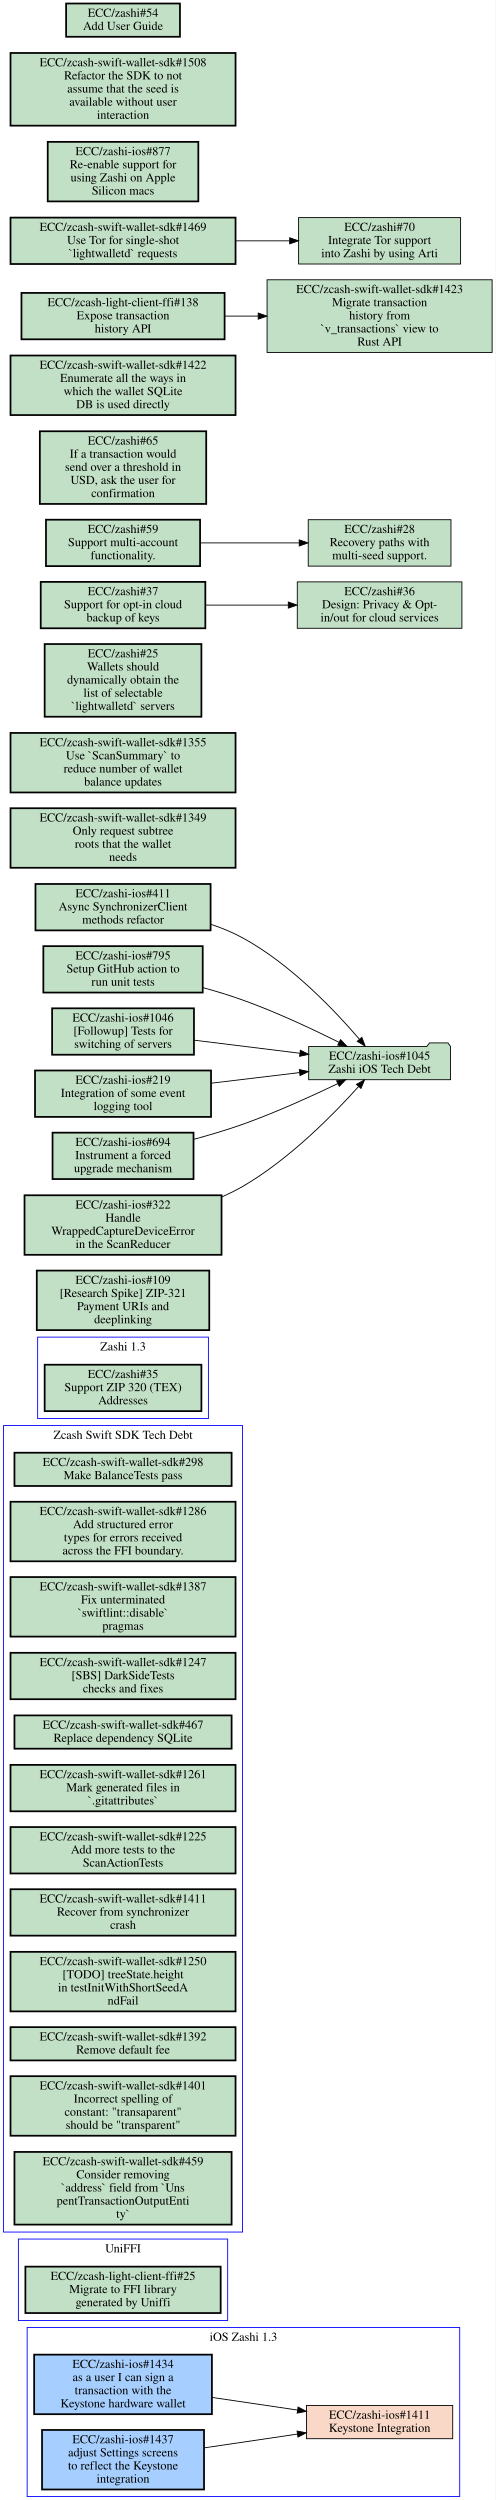
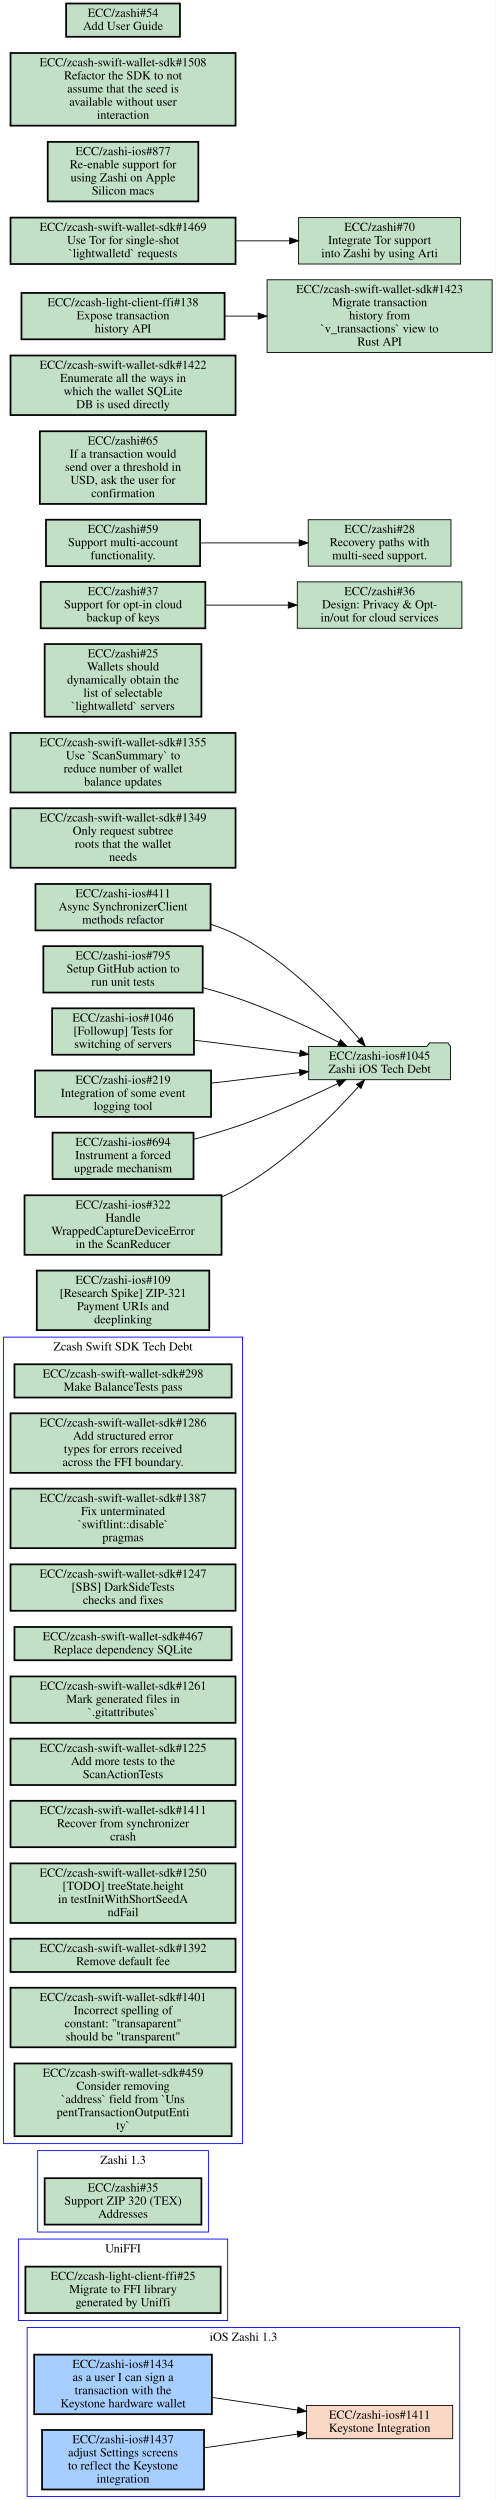
<svg xmlns="http://www.w3.org/2000/svg" xmlns:xlink="http://www.w3.org/1999/xlink" width="566pt" height="2855pt" viewBox="0.00 0.00 566.00 2855.00">
  <g id="graph0" class="graph" transform="scale(1 1) rotate(0) translate(4 2851)">
    <polygon fill="white" stroke="transparent" points="-4,4 -4,-2851 562,-2851 562,4 -4,4" />
    <g id="clust1" class="cluster">
-       <polygon fill="none" stroke="blue" points="0,-302 0,-1223 273,-1223 273,-302 0,-302" />
-       <text text-anchor="middle" x="136.5" y="-1207.8" font-family="Times,serif" font-size="14.00">Zcash Swift SDK Tech Debt</text>
-     </g>
-     <g id="clust2" class="cluster">
      <polygon fill="none" stroke="blue" points="27,0 27,-193 521,-193 521,0 27,0" />
      <text text-anchor="middle" x="274" y="-177.8" font-family="Times,serif" font-size="14.00">iOS Zashi 1.3</text>
    </g>
-     <g id="clust3" class="cluster">
+     <g id="clust2" class="cluster">
      <polygon fill="none" stroke="blue" points="17,-201 17,-294 256,-294 256,-201 17,-201" />
      <text text-anchor="middle" x="136.5" y="-278.8" font-family="Times,serif" font-size="14.00">UniFFI</text>
    </g>
+     <g id="clust3" class="cluster">
+       <polygon fill="none" stroke="blue" points="39,-302 39,-395 234,-395 234,-302 39,-302" />
+       <text text-anchor="middle" x="136.5" y="-379.8" font-family="Times,serif" font-size="14.00">Zashi 1.3</text>
+     </g>
    <g id="clust4" class="cluster">
-       <polygon fill="none" stroke="blue" points="39,-1231 39,-1324 234,-1324 234,-1231 39,-1231" />
-       <text text-anchor="middle" x="136.5" y="-1308.8" font-family="Times,serif" font-size="14.00">Zashi 1.3</text>
-     </g>
-     <g id="node1" class="node open">
+       <polygon fill="none" stroke="blue" points="0,-403 0,-1324 273,-1324 273,-403 0,-403" />
+       <text text-anchor="middle" x="136.5" y="-1308.8" font-family="Times,serif" font-size="14.00">Zcash Swift SDK Tech Debt</text>
+     </g>
+     <g id="node1" class="node closed">
      <g id="a_node1">
-         <a xlink:href="https://github.com/Electric-Coin-Company/zcash-swift-wallet-sdk/issues/298" xlink:title="ECC/zcash-swift-wallet-sdk#298&#10;Make BalanceTests pass" target="_blank">
-           <polygon fill="#c2e0c6" stroke="black" stroke-width="2" points="260.5,-1192 12.5,-1192 12.5,-1154 260.5,-1154 260.5,-1192" />
-           <text text-anchor="middle" x="136.5" y="-1176.8" font-family="Times,serif" font-size="14.00">ECC/zcash-swift-wallet-sdk#298</text>
-           <text text-anchor="middle" x="136.5" y="-1161.8" font-family="Times,serif" font-size="14.00">Make BalanceTests pass</text>
-         </a>
-       </g>
-     </g>
-     <g id="node2" class="node open">
-       <g id="a_node2">
-         <a xlink:href="https://github.com/Electric-Coin-Company/zcash-swift-wallet-sdk/issues/1286" xlink:title="ECC/zcash-swift-wallet-sdk#1286&#10;Add structured error&#10;types for errors received&#10;across the FFI boundary." target="_blank">
-           <polygon fill="#c2e0c6" stroke="black" stroke-width="2" points="265,-1136 8,-1136 8,-1068 265,-1068 265,-1136" />
-           <text text-anchor="middle" x="136.5" y="-1120.8" font-family="Times,serif" font-size="14.00">ECC/zcash-swift-wallet-sdk#1286</text>
-           <text text-anchor="middle" x="136.5" y="-1105.8" font-family="Times,serif" font-size="14.00">Add structured error</text>
-           <text text-anchor="middle" x="136.5" y="-1090.8" font-family="Times,serif" font-size="14.00">types for errors received</text>
-           <text text-anchor="middle" x="136.5" y="-1075.8" font-family="Times,serif" font-size="14.00">across the FFI boundary.</text>
-         </a>
-       </g>
-     </g>
-     <g id="node3" class="node open">
-       <g id="a_node3">
-         <a xlink:href="https://github.com/Electric-Coin-Company/zcash-swift-wallet-sdk/issues/1387" xlink:title="ECC/zcash-swift-wallet-sdk#1387&#10;Fix unterminated&#10;`swiftlint::disable`&#10;pragmas" target="_blank">
-           <polygon fill="#c2e0c6" stroke="black" stroke-width="2" points="265,-1050 8,-1050 8,-982 265,-982 265,-1050" />
-           <text text-anchor="middle" x="136.5" y="-1034.8" font-family="Times,serif" font-size="14.00">ECC/zcash-swift-wallet-sdk#1387</text>
-           <text text-anchor="middle" x="136.5" y="-1019.8" font-family="Times,serif" font-size="14.00">Fix unterminated</text>
-           <text text-anchor="middle" x="136.5" y="-1004.8" font-family="Times,serif" font-size="14.00">`swiftlint::disable`</text>
-           <text text-anchor="middle" x="136.5" y="-989.8" font-family="Times,serif" font-size="14.00">pragmas</text>
-         </a>
-       </g>
-     </g>
-     <g id="node4" class="node open">
-       <g id="a_node4">
-         <a xlink:href="https://github.com/Electric-Coin-Company/zcash-swift-wallet-sdk/issues/1247" xlink:title="ECC/zcash-swift-wallet-sdk#1247&#10;[SBS] DarkSideTests&#10;checks and fixes" target="_blank">
-           <polygon fill="#c2e0c6" stroke="black" stroke-width="2" points="265,-963.5 8,-963.5 8,-910.5 265,-910.5 265,-963.5" />
-           <text text-anchor="middle" x="136.5" y="-948.3" font-family="Times,serif" font-size="14.00">ECC/zcash-swift-wallet-sdk#1247</text>
-           <text text-anchor="middle" x="136.5" y="-933.3" font-family="Times,serif" font-size="14.00">[SBS] DarkSideTests</text>
-           <text text-anchor="middle" x="136.5" y="-918.3" font-family="Times,serif" font-size="14.00">checks and fixes</text>
-         </a>
-       </g>
-     </g>
-     <g id="node5" class="node open">
-       <g id="a_node5">
-         <a xlink:href="https://github.com/Electric-Coin-Company/zcash-swift-wallet-sdk/issues/467" xlink:title="ECC/zcash-swift-wallet-sdk#467&#10;Replace dependency SQLite" target="_blank">
-           <polygon fill="#c2e0c6" stroke="black" stroke-width="2" points="260.5,-892 12.5,-892 12.5,-854 260.5,-854 260.5,-892" />
-           <text text-anchor="middle" x="136.5" y="-876.8" font-family="Times,serif" font-size="14.00">ECC/zcash-swift-wallet-sdk#467</text>
-           <text text-anchor="middle" x="136.5" y="-861.8" font-family="Times,serif" font-size="14.00">Replace dependency SQLite</text>
-         </a>
-       </g>
-     </g>
-     <g id="node6" class="node open">
-       <g id="a_node6">
-         <a xlink:href="https://github.com/Electric-Coin-Company/zcash-swift-wallet-sdk/issues/1261" xlink:title="ECC/zcash-swift-wallet-sdk#1261&#10;Mark generated files in&#10;`.gitattributes`" target="_blank">
-           <polygon fill="#c2e0c6" stroke="black" stroke-width="2" points="265,-835.5 8,-835.5 8,-782.5 265,-782.5 265,-835.5" />
-           <text text-anchor="middle" x="136.5" y="-820.3" font-family="Times,serif" font-size="14.00">ECC/zcash-swift-wallet-sdk#1261</text>
-           <text text-anchor="middle" x="136.5" y="-805.3" font-family="Times,serif" font-size="14.00">Mark generated files in</text>
-           <text text-anchor="middle" x="136.5" y="-790.3" font-family="Times,serif" font-size="14.00">`.gitattributes`</text>
-         </a>
-       </g>
-     </g>
-     <g id="node7" class="node open">
-       <g id="a_node7">
-         <a xlink:href="https://github.com/Electric-Coin-Company/zcash-swift-wallet-sdk/issues/1225" xlink:title="ECC/zcash-swift-wallet-sdk#1225&#10;Add more tests to the&#10;ScanActionTests" target="_blank">
-           <polygon fill="#c2e0c6" stroke="black" stroke-width="2" points="265,-764.5 8,-764.5 8,-711.5 265,-711.5 265,-764.5" />
-           <text text-anchor="middle" x="136.5" y="-749.3" font-family="Times,serif" font-size="14.00">ECC/zcash-swift-wallet-sdk#1225</text>
-           <text text-anchor="middle" x="136.5" y="-734.3" font-family="Times,serif" font-size="14.00">Add more tests to the</text>
-           <text text-anchor="middle" x="136.5" y="-719.3" font-family="Times,serif" font-size="14.00">ScanActionTests</text>
-         </a>
-       </g>
-     </g>
-     <g id="node8" class="node open">
-       <g id="a_node8">
-         <a xlink:href="https://github.com/Electric-Coin-Company/zcash-swift-wallet-sdk/issues/1411" xlink:title="ECC/zcash-swift-wallet-sdk#1411&#10;Recover from synchronizer&#10;crash" target="_blank">
-           <polygon fill="#c2e0c6" stroke="black" stroke-width="2" points="265,-693.5 8,-693.5 8,-640.5 265,-640.5 265,-693.5" />
-           <text text-anchor="middle" x="136.5" y="-678.3" font-family="Times,serif" font-size="14.00">ECC/zcash-swift-wallet-sdk#1411</text>
-           <text text-anchor="middle" x="136.5" y="-663.3" font-family="Times,serif" font-size="14.00">Recover from synchronizer</text>
-           <text text-anchor="middle" x="136.5" y="-648.3" font-family="Times,serif" font-size="14.00">crash</text>
-         </a>
-       </g>
-     </g>
-     <g id="node9" class="node open">
-       <g id="a_node9">
-         <a xlink:href="https://github.com/Electric-Coin-Company/zcash-swift-wallet-sdk/issues/1250" xlink:title="ECC/zcash-swift-wallet-sdk#1250&#10;[TODO] treeState.height&#10;in testInitWithShortSeedA&#10;ndFail" target="_blank">
-           <polygon fill="#c2e0c6" stroke="black" stroke-width="2" points="265,-622 8,-622 8,-554 265,-554 265,-622" />
-           <text text-anchor="middle" x="136.5" y="-606.8" font-family="Times,serif" font-size="14.00">ECC/zcash-swift-wallet-sdk#1250</text>
-           <text text-anchor="middle" x="136.5" y="-591.8" font-family="Times,serif" font-size="14.00">[TODO] treeState.height</text>
-           <text text-anchor="middle" x="136.5" y="-576.8" font-family="Times,serif" font-size="14.00">in testInitWithShortSeedA</text>
-           <text text-anchor="middle" x="136.5" y="-561.8" font-family="Times,serif" font-size="14.00">ndFail</text>
-         </a>
-       </g>
-     </g>
-     <g id="node10" class="node open">
-       <g id="a_node10">
-         <a xlink:href="https://github.com/Electric-Coin-Company/zcash-swift-wallet-sdk/issues/1392" xlink:title="ECC/zcash-swift-wallet-sdk#1392&#10;Remove default fee" target="_blank">
-           <polygon fill="#c2e0c6" stroke="black" stroke-width="2" points="265,-536 8,-536 8,-498 265,-498 265,-536" />
-           <text text-anchor="middle" x="136.5" y="-520.8" font-family="Times,serif" font-size="14.00">ECC/zcash-swift-wallet-sdk#1392</text>
-           <text text-anchor="middle" x="136.5" y="-505.8" font-family="Times,serif" font-size="14.00">Remove default fee</text>
-         </a>
-       </g>
-     </g>
-     <g id="node11" class="node open">
-       <g id="a_node11">
-         <a xlink:href="https://github.com/Electric-Coin-Company/zcash-swift-wallet-sdk/issues/1401" xlink:title="ECC/zcash-swift-wallet-sdk#1401&#10;Incorrect spelling of&#10;constant: &quot;transaparent&quot;&#10;should be &quot;transparent&quot;" target="_blank">
-           <polygon fill="#c2e0c6" stroke="black" stroke-width="2" points="265,-480 8,-480 8,-412 265,-412 265,-480" />
-           <text text-anchor="middle" x="136.5" y="-464.8" font-family="Times,serif" font-size="14.00">ECC/zcash-swift-wallet-sdk#1401</text>
-           <text text-anchor="middle" x="136.5" y="-449.8" font-family="Times,serif" font-size="14.00">Incorrect spelling of</text>
-           <text text-anchor="middle" x="136.5" y="-434.8" font-family="Times,serif" font-size="14.00">constant: "transaparent"</text>
-           <text text-anchor="middle" x="136.5" y="-419.8" font-family="Times,serif" font-size="14.00">should be "transparent"</text>
-         </a>
-       </g>
-     </g>
-     <g id="node12" class="node open">
-       <g id="a_node12">
-         <a xlink:href="https://github.com/Electric-Coin-Company/zcash-swift-wallet-sdk/issues/459" xlink:title="ECC/zcash-swift-wallet-sdk#459&#10;Consider removing&#10;`address` field from `Uns&#10;pentTransactionOutputEnti&#10;ty`" target="_blank">
-           <polygon fill="#c2e0c6" stroke="black" stroke-width="2" points="260.5,-393.5 12.5,-393.5 12.5,-310.5 260.5,-310.5 260.5,-393.5" />
-           <text text-anchor="middle" x="136.5" y="-378.3" font-family="Times,serif" font-size="14.00">ECC/zcash-swift-wallet-sdk#459</text>
-           <text text-anchor="middle" x="136.5" y="-363.3" font-family="Times,serif" font-size="14.00">Consider removing</text>
-           <text text-anchor="middle" x="136.5" y="-348.3" font-family="Times,serif" font-size="14.00">`address` field from `Uns</text>
-           <text text-anchor="middle" x="136.5" y="-333.3" font-family="Times,serif" font-size="14.00">pentTransactionOutputEnti</text>
-           <text text-anchor="middle" x="136.5" y="-318.3" font-family="Times,serif" font-size="14.00">ty`</text>
-         </a>
-       </g>
-     </g>
-     <g id="node13" class="node closed">
-       <g id="a_node13">
        <a xlink:href="https://github.com/Electric-Coin-Company/zashi-ios/issues/1411" xlink:title="ECC/zashi-ios#1411&#10;Keystone Integration" target="_blank">
          <polygon fill="#fad8c7" stroke="black" points="513,-104 346,-104 346,-66 513,-66 513,-104" />
          <text text-anchor="middle" x="429.5" y="-88.8" font-family="Times,serif" font-size="14.00">ECC/zashi-ios#1411</text>
          <text text-anchor="middle" x="429.5" y="-73.8" font-family="Times,serif" font-size="14.00">Keystone Integration</text>
        </a>
      </g>
    </g>
-     <g id="node14" class="node committed">
-       <g id="a_node14">
+     <g id="node2" class="node committed">
+       <g id="a_node2">
        <a xlink:href="https://github.com/Electric-Coin-Company/zashi-ios/issues/1434" xlink:title="ECC/zashi-ios#1434&#10;as a user I can sign a&#10;transaction with the&#10;Keystone hardware wallet" target="_blank">
          <polygon fill="#a6cfff" stroke="black" stroke-width="2" points="238,-162 35,-162 35,-94 238,-94 238,-162" />
          <text text-anchor="middle" x="136.5" y="-146.8" font-family="Times,serif" font-size="14.00">ECC/zashi-ios#1434</text>
          <text text-anchor="middle" x="136.5" y="-131.8" font-family="Times,serif" font-size="14.00">as a user I can sign a</text>
          <text text-anchor="middle" x="136.5" y="-116.8" font-family="Times,serif" font-size="14.00">transaction with the</text>
          <text text-anchor="middle" x="136.5" y="-101.8" font-family="Times,serif" font-size="14.00">Keystone hardware wallet</text>
        </a>
      </g>
    </g>
    <g id="edge1" class="edge">
      <path fill="none" stroke="black" d="M238.05,-113.14C269.78,-108.45 304.66,-103.3 335.81,-98.7" />
      <polygon fill="black" stroke="black" points="336.4,-102.15 345.78,-97.22 335.37,-95.23 336.4,-102.15" />
    </g>
-     <g id="node15" class="node committed">
-       <g id="a_node15">
+     <g id="node3" class="node committed">
+       <g id="a_node3">
        <a xlink:href="https://github.com/Electric-Coin-Company/zashi-ios/issues/1437" xlink:title="ECC/zashi-ios#1437&#10;adjust Settings screens&#10;to reflect the Keystone&#10;integration" target="_blank">
          <polygon fill="#a6cfff" stroke="black" stroke-width="2" points="229,-76 44,-76 44,-8 229,-8 229,-76" />
          <text text-anchor="middle" x="136.5" y="-60.8" font-family="Times,serif" font-size="14.00">ECC/zashi-ios#1437</text>
          <text text-anchor="middle" x="136.5" y="-45.8" font-family="Times,serif" font-size="14.00">adjust Settings screens</text>
          <text text-anchor="middle" x="136.5" y="-30.8" font-family="Times,serif" font-size="14.00">to reflect the Keystone</text>
          <text text-anchor="middle" x="136.5" y="-15.8" font-family="Times,serif" font-size="14.00">integration</text>
        </a>
      </g>
    </g>
    <g id="edge2" class="edge">
      <path fill="none" stroke="black" d="M229.17,-55.55C263.14,-60.56 301.66,-66.26 335.72,-71.29" />
      <polygon fill="black" stroke="black" points="335.27,-74.76 345.67,-72.76 336.29,-67.84 335.27,-74.76" />
    </g>
-     <g id="node16" class="node open">
-       <g id="a_node16">
+     <g id="node4" class="node open">
+       <g id="a_node4">
        <a xlink:href="https://github.com/Electric-Coin-Company/zcash-light-client-ffi/issues/25" xlink:title="ECC/zcash-light-client-ffi#25&#10;Migrate to FFI library&#10;generated by Uniffi" target="_blank">
          <polygon fill="#c2e0c6" stroke="black" stroke-width="2" points="248,-262.5 25,-262.5 25,-209.5 248,-209.5 248,-262.5" />
          <text text-anchor="middle" x="136.5" y="-247.3" font-family="Times,serif" font-size="14.00">ECC/zcash-light-client-ffi#25</text>
          <text text-anchor="middle" x="136.5" y="-232.3" font-family="Times,serif" font-size="14.00">Migrate to FFI library</text>
          <text text-anchor="middle" x="136.5" y="-217.3" font-family="Times,serif" font-size="14.00">generated by Uniffi</text>
        </a>
      </g>
    </g>
+     <g id="node5" class="node open">
+       <g id="a_node5">
+         <a xlink:href="https://github.com/Electric-Coin-Company/zashi/issues/35" xlink:title="ECC/zashi#35&#10;Support ZIP 320 (TEX)&#10;Addresses" target="_blank">
+           <polygon fill="#c2e0c6" stroke="black" stroke-width="2" points="226,-363.5 47,-363.5 47,-310.5 226,-310.5 226,-363.5" />
+           <text text-anchor="middle" x="136.5" y="-348.3" font-family="Times,serif" font-size="14.00">ECC/zashi#35</text>
+           <text text-anchor="middle" x="136.5" y="-333.3" font-family="Times,serif" font-size="14.00">Support ZIP 320 (TEX)</text>
+           <text text-anchor="middle" x="136.5" y="-318.3" font-family="Times,serif" font-size="14.00">Addresses</text>
+         </a>
+       </g>
+     </g>
+     <g id="node6" class="node open">
+       <g id="a_node6">
+         <a xlink:href="https://github.com/Electric-Coin-Company/zcash-swift-wallet-sdk/issues/298" xlink:title="ECC/zcash-swift-wallet-sdk#298&#10;Make BalanceTests pass" target="_blank">
+           <polygon fill="#c2e0c6" stroke="black" stroke-width="2" points="260.5,-1293 12.5,-1293 12.5,-1255 260.5,-1255 260.5,-1293" />
+           <text text-anchor="middle" x="136.5" y="-1277.8" font-family="Times,serif" font-size="14.00">ECC/zcash-swift-wallet-sdk#298</text>
+           <text text-anchor="middle" x="136.5" y="-1262.8" font-family="Times,serif" font-size="14.00">Make BalanceTests pass</text>
+         </a>
+       </g>
+     </g>
+     <g id="node7" class="node open">
+       <g id="a_node7">
+         <a xlink:href="https://github.com/Electric-Coin-Company/zcash-swift-wallet-sdk/issues/1286" xlink:title="ECC/zcash-swift-wallet-sdk#1286&#10;Add structured error&#10;types for errors received&#10;across the FFI boundary." target="_blank">
+           <polygon fill="#c2e0c6" stroke="black" stroke-width="2" points="265,-1237 8,-1237 8,-1169 265,-1169 265,-1237" />
+           <text text-anchor="middle" x="136.5" y="-1221.8" font-family="Times,serif" font-size="14.00">ECC/zcash-swift-wallet-sdk#1286</text>
+           <text text-anchor="middle" x="136.5" y="-1206.8" font-family="Times,serif" font-size="14.00">Add structured error</text>
+           <text text-anchor="middle" x="136.5" y="-1191.8" font-family="Times,serif" font-size="14.00">types for errors received</text>
+           <text text-anchor="middle" x="136.5" y="-1176.8" font-family="Times,serif" font-size="14.00">across the FFI boundary.</text>
+         </a>
+       </g>
+     </g>
+     <g id="node8" class="node open">
+       <g id="a_node8">
+         <a xlink:href="https://github.com/Electric-Coin-Company/zcash-swift-wallet-sdk/issues/1387" xlink:title="ECC/zcash-swift-wallet-sdk#1387&#10;Fix unterminated&#10;`swiftlint::disable`&#10;pragmas" target="_blank">
+           <polygon fill="#c2e0c6" stroke="black" stroke-width="2" points="265,-1151 8,-1151 8,-1083 265,-1083 265,-1151" />
+           <text text-anchor="middle" x="136.5" y="-1135.8" font-family="Times,serif" font-size="14.00">ECC/zcash-swift-wallet-sdk#1387</text>
+           <text text-anchor="middle" x="136.5" y="-1120.8" font-family="Times,serif" font-size="14.00">Fix unterminated</text>
+           <text text-anchor="middle" x="136.5" y="-1105.8" font-family="Times,serif" font-size="14.00">`swiftlint::disable`</text>
+           <text text-anchor="middle" x="136.5" y="-1090.8" font-family="Times,serif" font-size="14.00">pragmas</text>
+         </a>
+       </g>
+     </g>
+     <g id="node9" class="node open">
+       <g id="a_node9">
+         <a xlink:href="https://github.com/Electric-Coin-Company/zcash-swift-wallet-sdk/issues/1247" xlink:title="ECC/zcash-swift-wallet-sdk#1247&#10;[SBS] DarkSideTests&#10;checks and fixes" target="_blank">
+           <polygon fill="#c2e0c6" stroke="black" stroke-width="2" points="265,-1064.5 8,-1064.5 8,-1011.5 265,-1011.5 265,-1064.5" />
+           <text text-anchor="middle" x="136.5" y="-1049.3" font-family="Times,serif" font-size="14.00">ECC/zcash-swift-wallet-sdk#1247</text>
+           <text text-anchor="middle" x="136.5" y="-1034.3" font-family="Times,serif" font-size="14.00">[SBS] DarkSideTests</text>
+           <text text-anchor="middle" x="136.5" y="-1019.3" font-family="Times,serif" font-size="14.00">checks and fixes</text>
+         </a>
+       </g>
+     </g>
+     <g id="node10" class="node open">
+       <g id="a_node10">
+         <a xlink:href="https://github.com/Electric-Coin-Company/zcash-swift-wallet-sdk/issues/467" xlink:title="ECC/zcash-swift-wallet-sdk#467&#10;Replace dependency SQLite" target="_blank">
+           <polygon fill="#c2e0c6" stroke="black" stroke-width="2" points="260.5,-993 12.5,-993 12.5,-955 260.5,-955 260.5,-993" />
+           <text text-anchor="middle" x="136.5" y="-977.8" font-family="Times,serif" font-size="14.00">ECC/zcash-swift-wallet-sdk#467</text>
+           <text text-anchor="middle" x="136.5" y="-962.8" font-family="Times,serif" font-size="14.00">Replace dependency SQLite</text>
+         </a>
+       </g>
+     </g>
+     <g id="node11" class="node open">
+       <g id="a_node11">
+         <a xlink:href="https://github.com/Electric-Coin-Company/zcash-swift-wallet-sdk/issues/1261" xlink:title="ECC/zcash-swift-wallet-sdk#1261&#10;Mark generated files in&#10;`.gitattributes`" target="_blank">
+           <polygon fill="#c2e0c6" stroke="black" stroke-width="2" points="265,-936.5 8,-936.5 8,-883.5 265,-883.5 265,-936.5" />
+           <text text-anchor="middle" x="136.5" y="-921.3" font-family="Times,serif" font-size="14.00">ECC/zcash-swift-wallet-sdk#1261</text>
+           <text text-anchor="middle" x="136.5" y="-906.3" font-family="Times,serif" font-size="14.00">Mark generated files in</text>
+           <text text-anchor="middle" x="136.5" y="-891.3" font-family="Times,serif" font-size="14.00">`.gitattributes`</text>
+         </a>
+       </g>
+     </g>
+     <g id="node12" class="node open">
+       <g id="a_node12">
+         <a xlink:href="https://github.com/Electric-Coin-Company/zcash-swift-wallet-sdk/issues/1225" xlink:title="ECC/zcash-swift-wallet-sdk#1225&#10;Add more tests to the&#10;ScanActionTests" target="_blank">
+           <polygon fill="#c2e0c6" stroke="black" stroke-width="2" points="265,-865.5 8,-865.5 8,-812.5 265,-812.5 265,-865.5" />
+           <text text-anchor="middle" x="136.5" y="-850.3" font-family="Times,serif" font-size="14.00">ECC/zcash-swift-wallet-sdk#1225</text>
+           <text text-anchor="middle" x="136.5" y="-835.3" font-family="Times,serif" font-size="14.00">Add more tests to the</text>
+           <text text-anchor="middle" x="136.5" y="-820.3" font-family="Times,serif" font-size="14.00">ScanActionTests</text>
+         </a>
+       </g>
+     </g>
+     <g id="node13" class="node open">
+       <g id="a_node13">
+         <a xlink:href="https://github.com/Electric-Coin-Company/zcash-swift-wallet-sdk/issues/1411" xlink:title="ECC/zcash-swift-wallet-sdk#1411&#10;Recover from synchronizer&#10;crash" target="_blank">
+           <polygon fill="#c2e0c6" stroke="black" stroke-width="2" points="265,-794.5 8,-794.5 8,-741.5 265,-741.5 265,-794.5" />
+           <text text-anchor="middle" x="136.5" y="-779.3" font-family="Times,serif" font-size="14.00">ECC/zcash-swift-wallet-sdk#1411</text>
+           <text text-anchor="middle" x="136.5" y="-764.3" font-family="Times,serif" font-size="14.00">Recover from synchronizer</text>
+           <text text-anchor="middle" x="136.5" y="-749.3" font-family="Times,serif" font-size="14.00">crash</text>
+         </a>
+       </g>
+     </g>
+     <g id="node14" class="node open">
+       <g id="a_node14">
+         <a xlink:href="https://github.com/Electric-Coin-Company/zcash-swift-wallet-sdk/issues/1250" xlink:title="ECC/zcash-swift-wallet-sdk#1250&#10;[TODO] treeState.height&#10;in testInitWithShortSeedA&#10;ndFail" target="_blank">
+           <polygon fill="#c2e0c6" stroke="black" stroke-width="2" points="265,-723 8,-723 8,-655 265,-655 265,-723" />
+           <text text-anchor="middle" x="136.5" y="-707.8" font-family="Times,serif" font-size="14.00">ECC/zcash-swift-wallet-sdk#1250</text>
+           <text text-anchor="middle" x="136.5" y="-692.8" font-family="Times,serif" font-size="14.00">[TODO] treeState.height</text>
+           <text text-anchor="middle" x="136.5" y="-677.8" font-family="Times,serif" font-size="14.00">in testInitWithShortSeedA</text>
+           <text text-anchor="middle" x="136.5" y="-662.8" font-family="Times,serif" font-size="14.00">ndFail</text>
+         </a>
+       </g>
+     </g>
+     <g id="node15" class="node open">
+       <g id="a_node15">
+         <a xlink:href="https://github.com/Electric-Coin-Company/zcash-swift-wallet-sdk/issues/1392" xlink:title="ECC/zcash-swift-wallet-sdk#1392&#10;Remove default fee" target="_blank">
+           <polygon fill="#c2e0c6" stroke="black" stroke-width="2" points="265,-637 8,-637 8,-599 265,-599 265,-637" />
+           <text text-anchor="middle" x="136.5" y="-621.8" font-family="Times,serif" font-size="14.00">ECC/zcash-swift-wallet-sdk#1392</text>
+           <text text-anchor="middle" x="136.5" y="-606.8" font-family="Times,serif" font-size="14.00">Remove default fee</text>
+         </a>
+       </g>
+     </g>
+     <g id="node16" class="node open">
+       <g id="a_node16">
+         <a xlink:href="https://github.com/Electric-Coin-Company/zcash-swift-wallet-sdk/issues/1401" xlink:title="ECC/zcash-swift-wallet-sdk#1401&#10;Incorrect spelling of&#10;constant: &quot;transaparent&quot;&#10;should be &quot;transparent&quot;" target="_blank">
+           <polygon fill="#c2e0c6" stroke="black" stroke-width="2" points="265,-581 8,-581 8,-513 265,-513 265,-581" />
+           <text text-anchor="middle" x="136.5" y="-565.8" font-family="Times,serif" font-size="14.00">ECC/zcash-swift-wallet-sdk#1401</text>
+           <text text-anchor="middle" x="136.5" y="-550.8" font-family="Times,serif" font-size="14.00">Incorrect spelling of</text>
+           <text text-anchor="middle" x="136.5" y="-535.8" font-family="Times,serif" font-size="14.00">constant: "transaparent"</text>
+           <text text-anchor="middle" x="136.5" y="-520.8" font-family="Times,serif" font-size="14.00">should be "transparent"</text>
+         </a>
+       </g>
+     </g>
    <g id="node17" class="node open">
      <g id="a_node17">
-         <a xlink:href="https://github.com/Electric-Coin-Company/zashi/issues/35" xlink:title="ECC/zashi#35&#10;Support ZIP 320 (TEX)&#10;Addresses" target="_blank">
-           <polygon fill="#c2e0c6" stroke="black" stroke-width="2" points="226,-1292.5 47,-1292.5 47,-1239.5 226,-1239.5 226,-1292.5" />
-           <text text-anchor="middle" x="136.5" y="-1277.3" font-family="Times,serif" font-size="14.00">ECC/zashi#35</text>
-           <text text-anchor="middle" x="136.5" y="-1262.3" font-family="Times,serif" font-size="14.00">Support ZIP 320 (TEX)</text>
-           <text text-anchor="middle" x="136.5" y="-1247.3" font-family="Times,serif" font-size="14.00">Addresses</text>
+         <a xlink:href="https://github.com/Electric-Coin-Company/zcash-swift-wallet-sdk/issues/459" xlink:title="ECC/zcash-swift-wallet-sdk#459&#10;Consider removing&#10;`address` field from `Uns&#10;pentTransactionOutputEnti&#10;ty`" target="_blank">
+           <polygon fill="#c2e0c6" stroke="black" stroke-width="2" points="260.5,-494.5 12.5,-494.5 12.5,-411.5 260.5,-411.5 260.5,-494.5" />
+           <text text-anchor="middle" x="136.5" y="-479.3" font-family="Times,serif" font-size="14.00">ECC/zcash-swift-wallet-sdk#459</text>
+           <text text-anchor="middle" x="136.5" y="-464.3" font-family="Times,serif" font-size="14.00">Consider removing</text>
+           <text text-anchor="middle" x="136.5" y="-449.3" font-family="Times,serif" font-size="14.00">`address` field from `Uns</text>
+           <text text-anchor="middle" x="136.5" y="-434.3" font-family="Times,serif" font-size="14.00">pentTransactionOutputEnti</text>
+           <text text-anchor="middle" x="136.5" y="-419.3" font-family="Times,serif" font-size="14.00">ty`</text>
        </a>
      </g>
    </g>
    <g id="node18" class="node open">
      <g id="a_node18">
        <a xlink:href="https://github.com/Electric-Coin-Company/zashi-ios/issues/109" xlink:title="ECC/zashi-ios#109&#10;[Research Spike] ZIP-321&#10;Payment URIs and&#10;deeplinking" target="_blank">
          <polygon fill="#c2e0c6" stroke="black" stroke-width="2" points="235,-1400 38,-1400 38,-1332 235,-1332 235,-1400" />
          <text text-anchor="middle" x="136.5" y="-1384.8" font-family="Times,serif" font-size="14.00">ECC/zashi-ios#109</text>
          <text text-anchor="middle" x="136.5" y="-1369.8" font-family="Times,serif" font-size="14.00">[Research Spike] ZIP-321</text>
          <text text-anchor="middle" x="136.5" y="-1354.8" font-family="Times,serif" font-size="14.00">Payment URIs and</text>
          <text text-anchor="middle" x="136.5" y="-1339.8" font-family="Times,serif" font-size="14.00">deeplinking</text>
        </a>
      </g>
    </g>
    <g id="node19" class="node open">
      <g id="a_node19">
        <a xlink:href="https://github.com/Electric-Coin-Company/zashi-ios/issues/411" xlink:title="ECC/zashi-ios#411&#10;Async SynchronizerClient&#10;methods refactor" target="_blank">
          <polygon fill="#c2e0c6" stroke="black" stroke-width="2" points="236.5,-1841.5 36.5,-1841.5 36.5,-1788.5 236.5,-1788.5 236.5,-1841.5" />
          <text text-anchor="middle" x="136.5" y="-1826.3" font-family="Times,serif" font-size="14.00">ECC/zashi-ios#411</text>
          <text text-anchor="middle" x="136.5" y="-1811.3" font-family="Times,serif" font-size="14.00">Async SynchronizerClient</text>
          <text text-anchor="middle" x="136.5" y="-1796.3" font-family="Times,serif" font-size="14.00">methods refactor</text>
        </a>
      </g>
    </g>
    <g id="node20" class="node open">
      <g id="a_node20">
        <a xlink:href="https://github.com/Electric-Coin-Company/zashi-ios/issues/1045" xlink:title="ECC/zashi-ios#1045&#10;Zashi iOS Tech Debt" target="_blank">
          <polygon fill="#c2e0c6" stroke="black" points="510.5,-1656 507.5,-1660 486.5,-1660 483.5,-1656 348.5,-1656 348.5,-1618 510.5,-1618 510.5,-1656" />
          <text text-anchor="middle" x="429.5" y="-1640.8" font-family="Times,serif" font-size="14.00">ECC/zashi-ios#1045</text>
          <text text-anchor="middle" x="429.5" y="-1625.8" font-family="Times,serif" font-size="14.00">Zashi iOS Tech Debt</text>
        </a>
      </g>
    </g>
    <g id="edge3" class="edge">
      <path fill="none" stroke="black" d="M236.64,-1795.5C249.25,-1791.3 261.69,-1786.2 273,-1780 327.95,-1750.1 378.7,-1696.6 406.46,-1664.2" />
      <polygon fill="black" stroke="black" points="409.26,-1666.31 413.01,-1656.4 403.9,-1661.81 409.26,-1666.31" />
    </g>
    <g id="node21" class="node open">
      <g id="a_node21">
        <a xlink:href="https://github.com/Electric-Coin-Company/zashi-ios/issues/795" xlink:title="ECC/zashi-ios#795&#10;Setup GitHub action to&#10;run unit tests" target="_blank">
          <polygon fill="#c2e0c6" stroke="black" stroke-width="2" points="227.5,-1770.5 45.5,-1770.5 45.5,-1717.5 227.5,-1717.5 227.5,-1770.5" />
          <text text-anchor="middle" x="136.5" y="-1755.3" font-family="Times,serif" font-size="14.00">ECC/zashi-ios#795</text>
          <text text-anchor="middle" x="136.5" y="-1740.3" font-family="Times,serif" font-size="14.00">Setup GitHub action to</text>
          <text text-anchor="middle" x="136.5" y="-1725.3" font-family="Times,serif" font-size="14.00">run unit tests</text>
        </a>
      </g>
    </g>
    <g id="edge4" class="edge">
      <path fill="none" stroke="black" d="M227.84,-1723.1C243.06,-1718.9 258.59,-1714.2 273,-1709 311.08,-1695.4 352.57,-1675.9 383.1,-1660.7" />
      <polygon fill="black" stroke="black" points="384.86,-1663.73 392.21,-1656.1 381.71,-1657.48 384.86,-1663.73" />
    </g>
    <g id="node22" class="node open">
      <g id="a_node22">
        <a xlink:href="https://github.com/Electric-Coin-Company/zcash-swift-wallet-sdk/issues/1349" xlink:title="ECC/zcash-swift-wallet-sdk#1349&#10;Only request subtree&#10;roots that the wallet&#10;needs" target="_blank">
          <polygon fill="#c2e0c6" stroke="black" stroke-width="2" points="265,-1928 8,-1928 8,-1860 265,-1860 265,-1928" />
          <text text-anchor="middle" x="136.5" y="-1912.8" font-family="Times,serif" font-size="14.00">ECC/zcash-swift-wallet-sdk#1349</text>
          <text text-anchor="middle" x="136.5" y="-1897.8" font-family="Times,serif" font-size="14.00">Only request subtree</text>
          <text text-anchor="middle" x="136.5" y="-1882.8" font-family="Times,serif" font-size="14.00">roots that the wallet</text>
          <text text-anchor="middle" x="136.5" y="-1867.8" font-family="Times,serif" font-size="14.00">needs</text>
        </a>
      </g>
    </g>
    <g id="node23" class="node open">
      <g id="a_node23">
        <a xlink:href="https://github.com/Electric-Coin-Company/zcash-swift-wallet-sdk/issues/1355" xlink:title="ECC/zcash-swift-wallet-sdk#1355&#10;Use `ScanSummary` to&#10;reduce number of wallet&#10;balance updates" target="_blank">
          <polygon fill="#c2e0c6" stroke="black" stroke-width="2" points="265,-2014 8,-2014 8,-1946 265,-1946 265,-2014" />
          <text text-anchor="middle" x="136.5" y="-1998.8" font-family="Times,serif" font-size="14.00">ECC/zcash-swift-wallet-sdk#1355</text>
          <text text-anchor="middle" x="136.5" y="-1983.8" font-family="Times,serif" font-size="14.00">Use `ScanSummary` to</text>
          <text text-anchor="middle" x="136.5" y="-1968.8" font-family="Times,serif" font-size="14.00">reduce number of wallet</text>
          <text text-anchor="middle" x="136.5" y="-1953.8" font-family="Times,serif" font-size="14.00">balance updates</text>
        </a>
      </g>
    </g>
    <g id="node24" class="node open">
      <g id="a_node24">
        <a xlink:href="https://github.com/Electric-Coin-Company/zashi-ios/issues/1046" xlink:title="ECC/zashi-ios#1046&#10;[Followup] Tests for&#10;switching of servers" target="_blank">
          <polygon fill="#c2e0c6" stroke="black" stroke-width="2" points="217.5,-1699.5 55.5,-1699.5 55.5,-1646.5 217.5,-1646.5 217.5,-1699.5" />
          <text text-anchor="middle" x="136.5" y="-1684.3" font-family="Times,serif" font-size="14.00">ECC/zashi-ios#1046</text>
          <text text-anchor="middle" x="136.5" y="-1669.3" font-family="Times,serif" font-size="14.00">[Followup] Tests for</text>
          <text text-anchor="middle" x="136.5" y="-1654.3" font-family="Times,serif" font-size="14.00">switching of servers</text>
        </a>
      </g>
    </g>
    <g id="edge5" class="edge">
      <path fill="none" stroke="black" d="M217.79,-1663.1C255.16,-1658.4 299.77,-1652.9 338.3,-1648.2" />
      <polygon fill="black" stroke="black" points="338.99,-1651.64 348.47,-1646.9 338.11,-1644.7 338.99,-1651.64" />
    </g>
    <g id="node25" class="node open">
      <g id="a_node25">
        <a xlink:href="https://github.com/Electric-Coin-Company/zashi/issues/25" xlink:title="ECC/zashi#25&#10;Wallets should&#10;dynamically obtain the&#10;list of selectable&#10;`lightwalletd` servers" target="_blank">
          <polygon fill="#c2e0c6" stroke="black" stroke-width="2" points="226,-2115.5 47,-2115.5 47,-2032.5 226,-2032.5 226,-2115.5" />
          <text text-anchor="middle" x="136.5" y="-2100.3" font-family="Times,serif" font-size="14.00">ECC/zashi#25</text>
          <text text-anchor="middle" x="136.5" y="-2085.3" font-family="Times,serif" font-size="14.00">Wallets should</text>
          <text text-anchor="middle" x="136.5" y="-2070.3" font-family="Times,serif" font-size="14.00">dynamically obtain the</text>
          <text text-anchor="middle" x="136.5" y="-2055.3" font-family="Times,serif" font-size="14.00">list of selectable</text>
          <text text-anchor="middle" x="136.5" y="-2040.3" font-family="Times,serif" font-size="14.00">`lightwalletd` servers</text>
        </a>
      </g>
    </g>
    <g id="node26" class="node open">
      <g id="a_node26">
        <a xlink:href="https://github.com/Electric-Coin-Company/zashi/issues/37" xlink:title="ECC/zashi#37&#10;Support for opt-in cloud&#10;backup of keys" target="_blank">
          <polygon fill="#c2e0c6" stroke="black" stroke-width="2" points="230.5,-2186.5 42.5,-2186.5 42.5,-2133.5 230.5,-2133.5 230.5,-2186.5" />
          <text text-anchor="middle" x="136.5" y="-2171.3" font-family="Times,serif" font-size="14.00">ECC/zashi#37</text>
          <text text-anchor="middle" x="136.5" y="-2156.3" font-family="Times,serif" font-size="14.00">Support for opt-in cloud</text>
          <text text-anchor="middle" x="136.5" y="-2141.3" font-family="Times,serif" font-size="14.00">backup of keys</text>
        </a>
      </g>
    </g>
    <g id="node27" class="node open">
      <g id="a_node27">
        <a xlink:href="https://github.com/Electric-Coin-Company/zashi/issues/36" xlink:title="ECC/zashi#36&#10;Design: Privacy &amp; Opt-&#10;in/out for cloud services" target="_blank">
          <polygon fill="#c2e0c6" stroke="black" points="523.5,-2186.5 335.5,-2186.5 335.5,-2133.5 523.5,-2133.5 523.5,-2186.5" />
          <text text-anchor="middle" x="429.5" y="-2171.3" font-family="Times,serif" font-size="14.00">ECC/zashi#36</text>
          <text text-anchor="middle" x="429.5" y="-2156.3" font-family="Times,serif" font-size="14.00">Design: Privacy &amp; Opt-</text>
          <text text-anchor="middle" x="429.5" y="-2141.3" font-family="Times,serif" font-size="14.00">in/out for cloud services</text>
        </a>
      </g>
    </g>
    <g id="edge6" class="edge">
      <path fill="none" stroke="black" d="M230.77,-2160C260.8,-2160 294.24,-2160 324.95,-2160" />
      <polygon fill="black" stroke="black" points="325.25,-2163.5 335.25,-2160 325.25,-2156.5 325.25,-2163.5" />
    </g>
    <g id="node28" class="node open">
      <g id="a_node28">
        <a xlink:href="https://github.com/Electric-Coin-Company/zashi-ios/issues/219" xlink:title="ECC/zashi-ios#219&#10;Integration of some event&#10;logging tool" target="_blank">
          <polygon fill="#c2e0c6" stroke="black" stroke-width="2" points="237,-1628.5 36,-1628.5 36,-1575.5 237,-1575.5 237,-1628.5" />
          <text text-anchor="middle" x="136.5" y="-1613.3" font-family="Times,serif" font-size="14.00">ECC/zashi-ios#219</text>
          <text text-anchor="middle" x="136.5" y="-1598.3" font-family="Times,serif" font-size="14.00">Integration of some event</text>
          <text text-anchor="middle" x="136.5" y="-1583.3" font-family="Times,serif" font-size="14.00">logging tool</text>
        </a>
      </g>
    </g>
    <g id="edge7" class="edge">
      <path fill="none" stroke="black" d="M237.24,-1614C269.9,-1617.9 305.99,-1622.3 337.93,-1626.1" />
      <polygon fill="black" stroke="black" points="337.81,-1629.61 348.15,-1627.3 338.63,-1622.66 337.81,-1629.61" />
    </g>
    <g id="node29" class="node open">
      <g id="a_node29">
        <a xlink:href="https://github.com/Electric-Coin-Company/zashi-ios/issues/694" xlink:title="ECC/zashi-ios#694&#10;Instrument a forced&#10;upgrade mechanism" target="_blank">
          <polygon fill="#c2e0c6" stroke="black" stroke-width="2" points="217,-1557.5 56,-1557.5 56,-1504.5 217,-1504.5 217,-1557.5" />
          <text text-anchor="middle" x="136.5" y="-1542.3" font-family="Times,serif" font-size="14.00">ECC/zashi-ios#694</text>
          <text text-anchor="middle" x="136.5" y="-1527.3" font-family="Times,serif" font-size="14.00">Instrument a forced</text>
          <text text-anchor="middle" x="136.5" y="-1512.3" font-family="Times,serif" font-size="14.00">upgrade mechanism</text>
        </a>
      </g>
    </g>
    <g id="edge8" class="edge">
      <path fill="none" stroke="black" d="M217.34,-1549.9C235.79,-1554.9 255.22,-1560.7 273,-1567 310.42,-1580.3 351.31,-1598.9 381.77,-1613.5" />
      <polygon fill="black" stroke="black" points="380.35,-1616.7 390.87,-1618 383.46,-1610.43 380.35,-1616.7" />
    </g>
    <g id="node30" class="node open">
      <g id="a_node30">
        <a xlink:href="https://github.com/Electric-Coin-Company/zashi-ios/issues/322" xlink:title="ECC/zashi-ios#322&#10;Handle&#10;WrappedCaptureDeviceError&#10;in the ScanReducer" target="_blank">
          <polygon fill="#c2e0c6" stroke="black" stroke-width="2" points="249,-1486 24,-1486 24,-1418 249,-1418 249,-1486" />
          <text text-anchor="middle" x="136.5" y="-1470.8" font-family="Times,serif" font-size="14.00">ECC/zashi-ios#322</text>
          <text text-anchor="middle" x="136.5" y="-1455.8" font-family="Times,serif" font-size="14.00">Handle</text>
          <text text-anchor="middle" x="136.5" y="-1440.8" font-family="Times,serif" font-size="14.00">WrappedCaptureDeviceError</text>
          <text text-anchor="middle" x="136.5" y="-1425.8" font-family="Times,serif" font-size="14.00">in the ScanReducer</text>
        </a>
      </g>
    </g>
    <g id="edge9" class="edge">
      <path fill="none" stroke="black" d="M249.35,-1484.1C257.54,-1487.7 265.51,-1491.7 273,-1496 326.48,-1527 377.36,-1578.8 405.6,-1610.3" />
      <polygon fill="black" stroke="black" points="403.02,-1612.67 412.29,-1617.8 408.25,-1608.01 403.02,-1612.67" />
    </g>
    <g id="node31" class="node open">
      <g id="a_node31">
        <a xlink:href="https://github.com/Electric-Coin-Company/zashi/issues/59" xlink:title="ECC/zashi#59&#10;Support multi-account&#10;functionality." target="_blank">
          <polygon fill="#c2e0c6" stroke="black" stroke-width="2" points="224.5,-2257.5 48.5,-2257.5 48.5,-2204.5 224.5,-2204.5 224.5,-2257.5" />
          <text text-anchor="middle" x="136.5" y="-2242.3" font-family="Times,serif" font-size="14.00">ECC/zashi#59</text>
          <text text-anchor="middle" x="136.5" y="-2227.3" font-family="Times,serif" font-size="14.00">Support multi-account</text>
          <text text-anchor="middle" x="136.5" y="-2212.3" font-family="Times,serif" font-size="14.00">functionality.</text>
        </a>
      </g>
    </g>
    <g id="node32" class="node open">
      <g id="a_node32">
        <a xlink:href="https://github.com/Electric-Coin-Company/zashi/issues/28" xlink:title="ECC/zashi#28&#10;Recovery paths with&#10;multi-seed support." target="_blank">
          <polygon fill="#c2e0c6" stroke="black" points="511,-2257.5 348,-2257.5 348,-2204.5 511,-2204.5 511,-2257.5" />
          <text text-anchor="middle" x="429.5" y="-2242.3" font-family="Times,serif" font-size="14.00">ECC/zashi#28</text>
          <text text-anchor="middle" x="429.5" y="-2227.3" font-family="Times,serif" font-size="14.00">Recovery paths with</text>
          <text text-anchor="middle" x="429.5" y="-2212.3" font-family="Times,serif" font-size="14.00">multi-seed support.</text>
        </a>
      </g>
    </g>
    <g id="edge10" class="edge">
      <path fill="none" stroke="black" d="M224.81,-2231C260.46,-2231 301.7,-2231 337.71,-2231" />
      <polygon fill="black" stroke="black" points="337.72,-2234.5 347.72,-2231 337.72,-2227.5 337.72,-2234.5" />
    </g>
    <g id="node33" class="node open">
      <g id="a_node33">
        <a xlink:href="https://github.com/Electric-Coin-Company/zashi/issues/65" xlink:title="ECC/zashi#65&#10;If a transaction would&#10;send over a threshold in&#10;USD, ask the user for&#10;confirmation" target="_blank">
          <polygon fill="#c2e0c6" stroke="black" stroke-width="2" points="231.5,-2358.5 41.5,-2358.5 41.5,-2275.5 231.5,-2275.5 231.5,-2358.5" />
          <text text-anchor="middle" x="136.5" y="-2343.3" font-family="Times,serif" font-size="14.00">ECC/zashi#65</text>
          <text text-anchor="middle" x="136.5" y="-2328.3" font-family="Times,serif" font-size="14.00">If a transaction would</text>
          <text text-anchor="middle" x="136.5" y="-2313.3" font-family="Times,serif" font-size="14.00">send over a threshold in</text>
          <text text-anchor="middle" x="136.5" y="-2298.3" font-family="Times,serif" font-size="14.00">USD, ask the user for</text>
          <text text-anchor="middle" x="136.5" y="-2283.3" font-family="Times,serif" font-size="14.00">confirmation</text>
        </a>
      </g>
    </g>
    <g id="node34" class="node open">
      <g id="a_node34">
        <a xlink:href="https://github.com/Electric-Coin-Company/zcash-swift-wallet-sdk/issues/1422" xlink:title="ECC/zcash-swift-wallet-sdk#1422&#10;Enumerate all the ways in&#10;which the wallet SQLite&#10;DB is used directly" target="_blank">
          <polygon fill="#c2e0c6" stroke="black" stroke-width="2" points="265,-2445 8,-2445 8,-2377 265,-2377 265,-2445" />
          <text text-anchor="middle" x="136.5" y="-2429.8" font-family="Times,serif" font-size="14.00">ECC/zcash-swift-wallet-sdk#1422</text>
          <text text-anchor="middle" x="136.5" y="-2414.8" font-family="Times,serif" font-size="14.00">Enumerate all the ways in</text>
          <text text-anchor="middle" x="136.5" y="-2399.8" font-family="Times,serif" font-size="14.00">which the wallet SQLite</text>
          <text text-anchor="middle" x="136.5" y="-2384.8" font-family="Times,serif" font-size="14.00">DB is used directly</text>
        </a>
      </g>
    </g>
    <g id="node35" class="node open">
      <g id="a_node35">
        <a xlink:href="https://github.com/Electric-Coin-Company/zcash-light-client-ffi/issues/138" xlink:title="ECC/zcash-light-client-ffi#138&#10;Expose transaction&#10;history API" target="_blank">
          <polygon fill="#c2e0c6" stroke="black" stroke-width="2" points="252.5,-2516.5 20.5,-2516.5 20.5,-2463.5 252.5,-2463.5 252.5,-2516.5" />
          <text text-anchor="middle" x="136.5" y="-2501.3" font-family="Times,serif" font-size="14.00">ECC/zcash-light-client-ffi#138</text>
          <text text-anchor="middle" x="136.5" y="-2486.3" font-family="Times,serif" font-size="14.00">Expose transaction</text>
          <text text-anchor="middle" x="136.5" y="-2471.3" font-family="Times,serif" font-size="14.00">history API</text>
        </a>
      </g>
    </g>
    <g id="node36" class="node open">
      <g id="a_node36">
        <a xlink:href="https://github.com/Electric-Coin-Company/zcash-swift-wallet-sdk/issues/1423" xlink:title="ECC/zcash-swift-wallet-sdk#1423&#10;Migrate transaction&#10;history from&#10;`v_transactions` view to&#10;Rust API" target="_blank">
          <polygon fill="#c2e0c6" stroke="black" points="558,-2531.5 301,-2531.5 301,-2448.5 558,-2448.5 558,-2531.5" />
          <text text-anchor="middle" x="429.5" y="-2516.3" font-family="Times,serif" font-size="14.00">ECC/zcash-swift-wallet-sdk#1423</text>
          <text text-anchor="middle" x="429.5" y="-2501.3" font-family="Times,serif" font-size="14.00">Migrate transaction</text>
          <text text-anchor="middle" x="429.5" y="-2486.3" font-family="Times,serif" font-size="14.00">history from</text>
          <text text-anchor="middle" x="429.5" y="-2471.3" font-family="Times,serif" font-size="14.00">`v_transactions` view to</text>
          <text text-anchor="middle" x="429.5" y="-2456.3" font-family="Times,serif" font-size="14.00">Rust API</text>
        </a>
      </g>
    </g>
    <g id="edge11" class="edge">
      <path fill="none" stroke="black" d="M252.51,-2490C265.05,-2490 277.9,-2490 290.67,-2490" />
      <polygon fill="black" stroke="black" points="290.89,-2493.5 300.89,-2490 290.89,-2486.5 290.89,-2493.5" />
    </g>
    <g id="node37" class="node open">
      <g id="a_node37">
        <a xlink:href="https://github.com/Electric-Coin-Company/zashi/issues/70" xlink:title="ECC/zashi#70&#10;Integrate Tor support&#10;into Zashi by using Arti" target="_blank">
          <polygon fill="#c2e0c6" stroke="black" points="522,-2602.5 337,-2602.5 337,-2549.5 522,-2549.5 522,-2602.5" />
          <text text-anchor="middle" x="429.5" y="-2587.3" font-family="Times,serif" font-size="14.00">ECC/zashi#70</text>
          <text text-anchor="middle" x="429.5" y="-2572.3" font-family="Times,serif" font-size="14.00">Integrate Tor support</text>
          <text text-anchor="middle" x="429.5" y="-2557.3" font-family="Times,serif" font-size="14.00">into Zashi by using Arti</text>
        </a>
      </g>
    </g>
    <g id="node38" class="node open">
      <g id="a_node38">
        <a xlink:href="https://github.com/Electric-Coin-Company/zcash-swift-wallet-sdk/issues/1469" xlink:title="ECC/zcash-swift-wallet-sdk#1469&#10;Use Tor for single-shot&#10;`lightwalletd` requests" target="_blank">
          <polygon fill="#c2e0c6" stroke="black" stroke-width="2" points="265,-2602.5 8,-2602.5 8,-2549.5 265,-2549.5 265,-2602.5" />
          <text text-anchor="middle" x="136.5" y="-2587.3" font-family="Times,serif" font-size="14.00">ECC/zcash-swift-wallet-sdk#1469</text>
          <text text-anchor="middle" x="136.5" y="-2572.3" font-family="Times,serif" font-size="14.00">Use Tor for single-shot</text>
          <text text-anchor="middle" x="136.5" y="-2557.3" font-family="Times,serif" font-size="14.00">`lightwalletd` requests</text>
        </a>
      </g>
    </g>
    <g id="edge12" class="edge">
      <path fill="none" stroke="black" d="M265.14,-2576C285.68,-2576 306.71,-2576 326.55,-2576" />
      <polygon fill="black" stroke="black" points="326.81,-2579.5 336.81,-2576 326.81,-2572.5 326.81,-2579.5" />
    </g>
    <g id="node39" class="node open">
      <g id="a_node39">
        <a xlink:href="https://github.com/Electric-Coin-Company/zashi-ios/issues/877" xlink:title="ECC/zashi-ios#877&#10;Re-enable support for&#10;using Zashi on Apple&#10;Silicon macs" target="_blank">
          <polygon fill="#c2e0c6" stroke="black" stroke-width="2" points="222.5,-2689 50.5,-2689 50.5,-2621 222.5,-2621 222.5,-2689" />
          <text text-anchor="middle" x="136.5" y="-2673.8" font-family="Times,serif" font-size="14.00">ECC/zashi-ios#877</text>
          <text text-anchor="middle" x="136.5" y="-2658.8" font-family="Times,serif" font-size="14.00">Re-enable support for</text>
          <text text-anchor="middle" x="136.5" y="-2643.8" font-family="Times,serif" font-size="14.00">using Zashi on Apple</text>
          <text text-anchor="middle" x="136.5" y="-2628.8" font-family="Times,serif" font-size="14.00">Silicon macs</text>
        </a>
      </g>
    </g>
    <g id="node40" class="node open">
      <g id="a_node40">
        <a xlink:href="https://github.com/Electric-Coin-Company/zcash-swift-wallet-sdk/issues/1508" xlink:title="ECC/zcash-swift-wallet-sdk#1508&#10;Refactor the SDK to not&#10;assume that the seed is&#10;available without user&#10;interaction" target="_blank">
          <polygon fill="#c2e0c6" stroke="black" stroke-width="2" points="265,-2790.5 8,-2790.5 8,-2707.5 265,-2707.5 265,-2790.5" />
          <text text-anchor="middle" x="136.5" y="-2775.3" font-family="Times,serif" font-size="14.00">ECC/zcash-swift-wallet-sdk#1508</text>
          <text text-anchor="middle" x="136.5" y="-2760.3" font-family="Times,serif" font-size="14.00">Refactor the SDK to not</text>
          <text text-anchor="middle" x="136.5" y="-2745.3" font-family="Times,serif" font-size="14.00">assume that the seed is</text>
          <text text-anchor="middle" x="136.5" y="-2730.3" font-family="Times,serif" font-size="14.00">available without user</text>
          <text text-anchor="middle" x="136.5" y="-2715.3" font-family="Times,serif" font-size="14.00">interaction</text>
        </a>
      </g>
    </g>
    <g id="node41" class="node open">
      <g id="a_node41">
        <a xlink:href="https://github.com/Electric-Coin-Company/zashi/issues/54" xlink:title="ECC/zashi#54&#10;Add User Guide" target="_blank">
          <polygon fill="#c2e0c6" stroke="black" stroke-width="2" points="201.5,-2847 71.5,-2847 71.5,-2809 201.5,-2809 201.5,-2847" />
          <text text-anchor="middle" x="136.5" y="-2831.8" font-family="Times,serif" font-size="14.00">ECC/zashi#54</text>
          <text text-anchor="middle" x="136.5" y="-2816.8" font-family="Times,serif" font-size="14.00">Add User Guide</text>
        </a>
      </g>
    </g>
  </g>
</svg>
